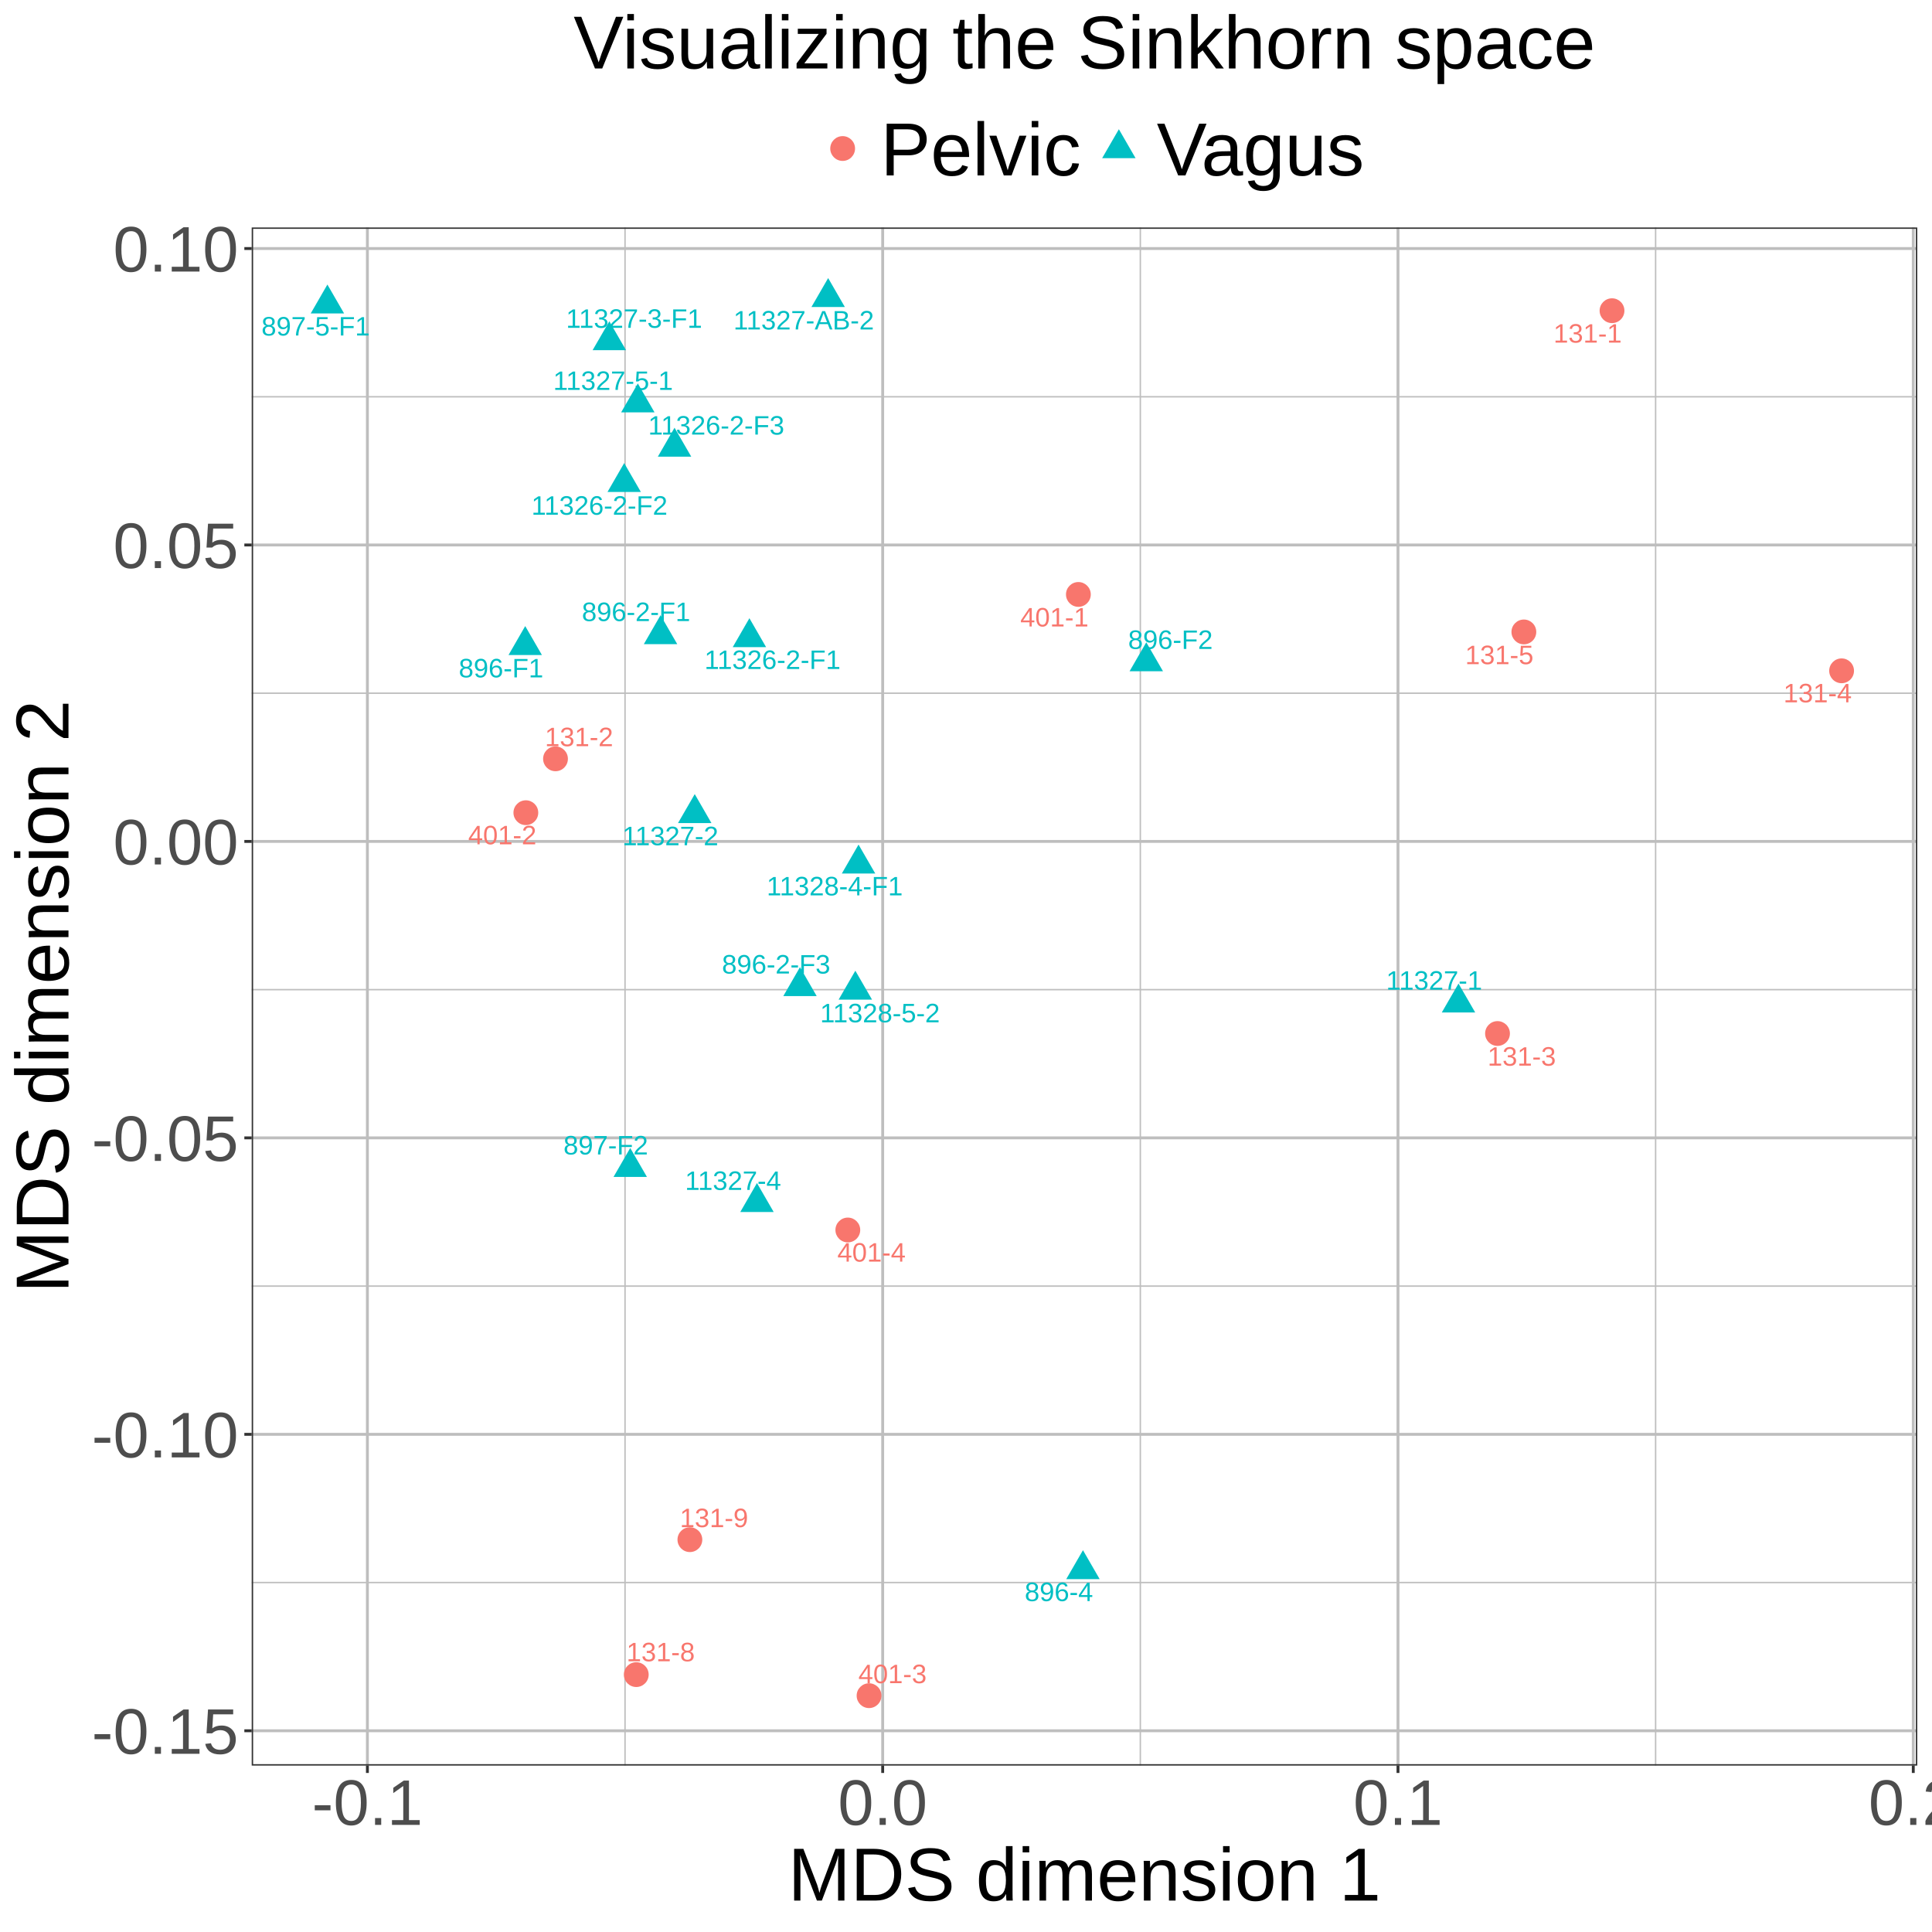
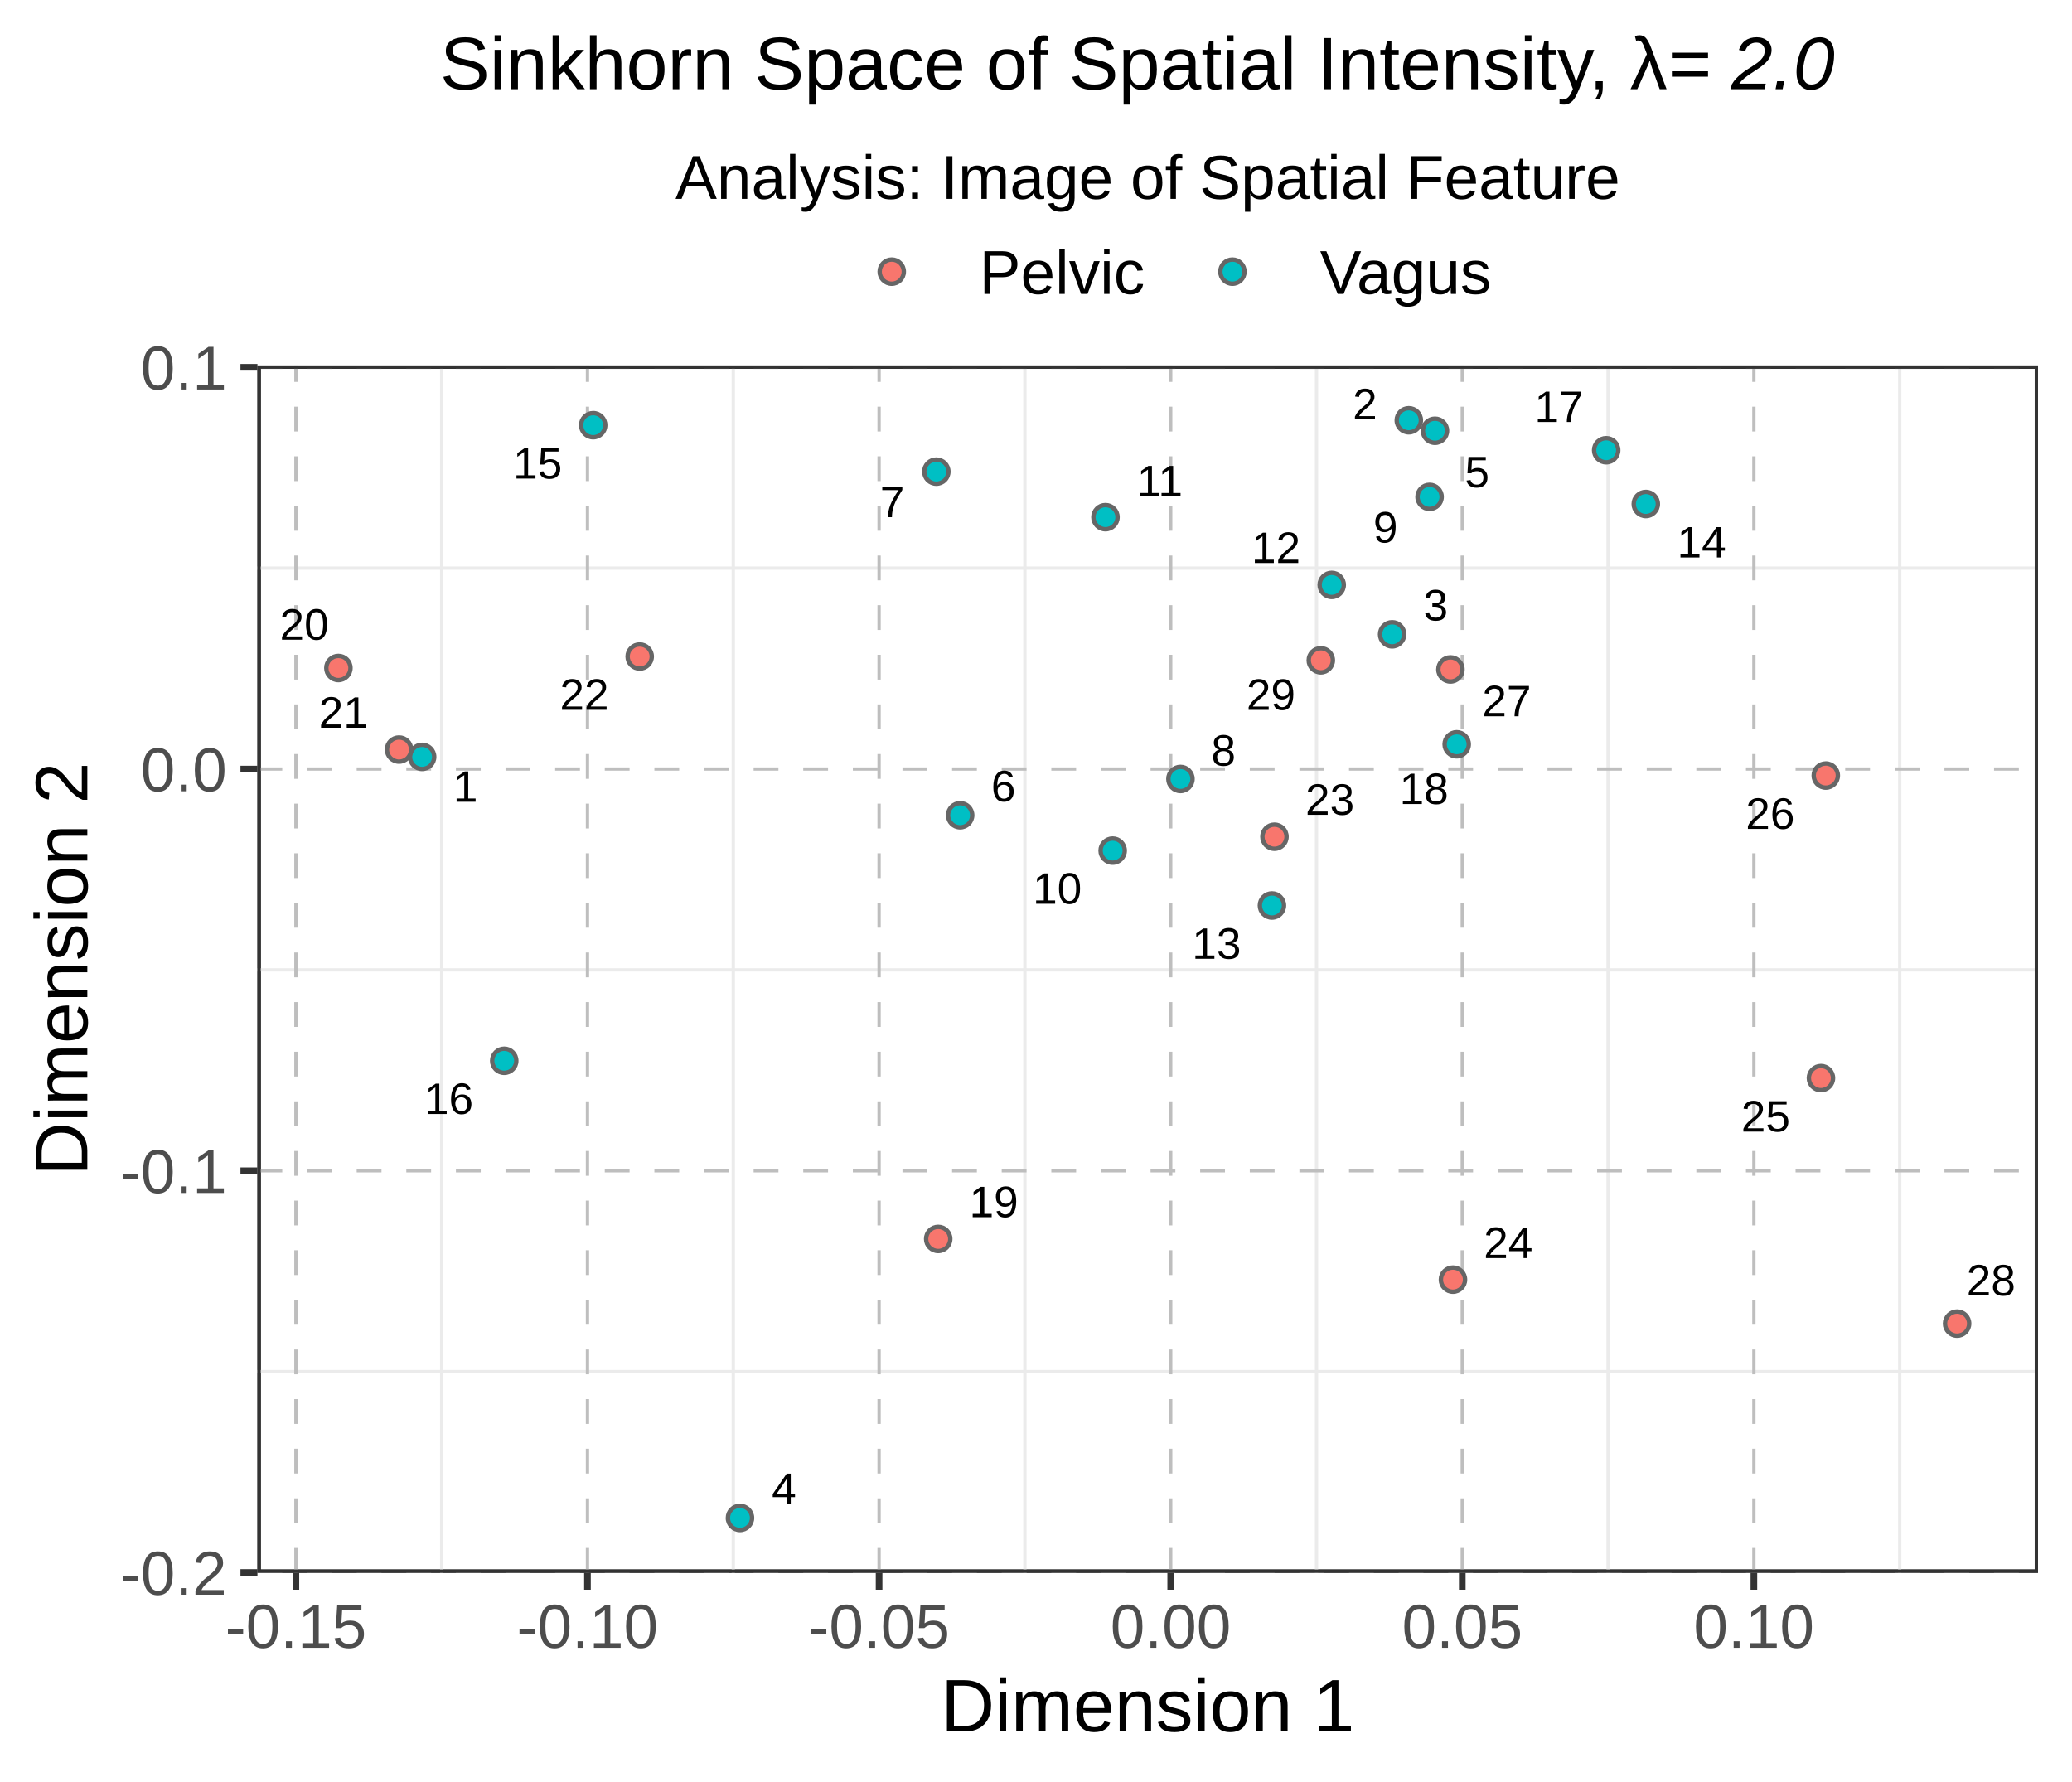
- <svg xmlns="http://www.w3.org/2000/svg" class="svglite" width="720.00pt" height="720.00pt" viewBox="0 0 720.00 720.00">
+ <svg xmlns="http://www.w3.org/2000/svg" class="svglite" width="334.08pt" height="287.28pt" viewBox="0 0 334.08 287.28">
  <defs>
    <style type="text/css">
    .svglite line, .svglite polyline, .svglite polygon, .svglite path, .svglite rect, .svglite circle {
      fill: none;
      stroke: #000000;
      stroke-linecap: round;
      stroke-linejoin: round;
      stroke-miterlimit: 10.00;
    }
    .svglite text {
      white-space: pre;
    }
  </style>
  </defs>
  <rect width="100%" height="100%" style="stroke: none; fill: #FFFFFF;" />
  <defs>
-     <clipPath id="cpMC4wMHw3MjAuMDB8MC4wMHw3MjAuMDA=">
-       <rect x="0.00" y="0.00" width="720.00" height="720.00" />
+     <clipPath id="cpMC4wMHwzMzQuMDh8MC4wMHwyODcuMjg=">
+       <rect x="0.00" y="0.00" width="334.08" height="287.28" />
    </clipPath>
  </defs>
-   <g clip-path="url(#cpMC4wMHw3MjAuMDB8MC4wMHw3MjAuMDA=)">
-     <rect x="0.00" y="0.00" width="720.00" height="720.00" style="stroke-width: 1.07; stroke: #FFFFFF; fill: #FFFFFF;" />
+   <g clip-path="url(#cpMC4wMHwzMzQuMDh8MC4wMHwyODcuMjg=)">
+     <rect x="0.00" y="-0" width="334.08" height="287.28" style="stroke-width: 1.07; stroke: #FFFFFF; fill: #FFFFFF;" />
  </g>
  <defs>
-     <clipPath id="cpOTMuODB8NzE0LjUyfDg0Ljc2fDY1Ny45OA==">
-       <rect x="93.80" y="84.76" width="620.72" height="573.22" />
+     <clipPath id="cpNDEuNTF8MzI4LjYwfDU4LjkyfDI1My41Nw==">
+       <rect x="41.51" y="58.92" width="287.09" height="194.66" />
    </clipPath>
  </defs>
-   <g clip-path="url(#cpOTMuODB8NzE0LjUyfDg0Ljc2fDY1Ny45OA==)">
-     <rect x="93.80" y="84.76" width="620.72" height="573.22" style="stroke-width: 1.07; stroke: none; fill: #FFFFFF;" />
-     <polyline points="93.80,589.77 714.52,589.77 " style="stroke-width: 0.53; stroke: #BEBEBE; stroke-linecap: butt;" />
-     <polyline points="93.80,479.29 714.52,479.29 " style="stroke-width: 0.53; stroke: #BEBEBE; stroke-linecap: butt;" />
-     <polyline points="93.80,368.81 714.52,368.81 " style="stroke-width: 0.53; stroke: #BEBEBE; stroke-linecap: butt;" />
-     <polyline points="93.80,258.34 714.52,258.34 " style="stroke-width: 0.53; stroke: #BEBEBE; stroke-linecap: butt;" />
-     <polyline points="93.80,147.86 714.52,147.86 " style="stroke-width: 0.53; stroke: #BEBEBE; stroke-linecap: butt;" />
-     <polyline points="232.93,657.98 232.93,84.76 " style="stroke-width: 0.53; stroke: #BEBEBE; stroke-linecap: butt;" />
-     <polyline points="424.97,657.98 424.97,84.76 " style="stroke-width: 0.53; stroke: #BEBEBE; stroke-linecap: butt;" />
-     <polyline points="617.00,657.98 617.00,84.76 " style="stroke-width: 0.53; stroke: #BEBEBE; stroke-linecap: butt;" />
-     <polyline points="93.80,645.00 714.52,645.00 " style="stroke-width: 1.07; stroke: #BEBEBE; stroke-linecap: butt;" />
-     <polyline points="93.80,534.53 714.52,534.53 " style="stroke-width: 1.07; stroke: #BEBEBE; stroke-linecap: butt;" />
-     <polyline points="93.80,424.05 714.52,424.05 " style="stroke-width: 1.07; stroke: #BEBEBE; stroke-linecap: butt;" />
-     <polyline points="93.80,313.57 714.52,313.57 " style="stroke-width: 1.07; stroke: #BEBEBE; stroke-linecap: butt;" />
-     <polyline points="93.80,203.10 714.52,203.10 " style="stroke-width: 1.07; stroke: #BEBEBE; stroke-linecap: butt;" />
-     <polyline points="93.80,92.62 714.52,92.62 " style="stroke-width: 1.07; stroke: #BEBEBE; stroke-linecap: butt;" />
-     <polyline points="136.92,657.98 136.92,84.76 " style="stroke-width: 1.07; stroke: #BEBEBE; stroke-linecap: butt;" />
-     <polyline points="328.95,657.98 328.95,84.76 " style="stroke-width: 1.07; stroke: #BEBEBE; stroke-linecap: butt;" />
-     <polyline points="520.99,657.98 520.99,84.76 " style="stroke-width: 1.07; stroke: #BEBEBE; stroke-linecap: butt;" />
-     <polyline points="713.02,657.98 713.02,84.76 " style="stroke-width: 1.07; stroke: #BEBEBE; stroke-linecap: butt;" />
-     <polygon points="232.61,172.57 238.84,183.35 226.39,183.35 " style="stroke-width: 0.71; stroke: none; fill: #00BFC4;" />
-     <polygon points="251.38,159.40 257.61,170.19 245.16,170.19 " style="stroke-width: 0.71; stroke: none; fill: #00BFC4;" />
-     <polygon points="279.28,230.39 285.51,241.18 273.06,241.18 " style="stroke-width: 0.71; stroke: none; fill: #00BFC4;" />
-     <polygon points="543.54,366.54 549.77,377.32 537.31,377.32 " style="stroke-width: 0.71; stroke: none; fill: #00BFC4;" />
-     <polygon points="258.91,295.94 265.13,306.73 252.68,306.73 " style="stroke-width: 0.71; stroke: none; fill: #00BFC4;" />
-     <polygon points="227.08,119.72 233.30,130.50 220.85,130.50 " style="stroke-width: 0.71; stroke: none; fill: #00BFC4;" />
-     <polygon points="282.10,440.89 288.33,451.68 275.88,451.68 " style="stroke-width: 0.71; stroke: none; fill: #00BFC4;" />
-     <polygon points="237.70,142.90 243.93,153.68 231.48,153.68 " style="stroke-width: 0.71; stroke: none; fill: #00BFC4;" />
-     <polygon points="308.63,103.63 314.85,114.41 302.40,114.41 " style="stroke-width: 0.71; stroke: none; fill: #00BFC4;" />
-     <polygon points="319.95,314.75 326.18,325.53 313.73,325.53 " style="stroke-width: 0.71; stroke: none; fill: #00BFC4;" />
-     <polygon points="318.76,361.75 324.98,372.53 312.53,372.53 " style="stroke-width: 0.71; stroke: none; fill: #00BFC4;" />
-     <polygon points="246.16,229.27 252.39,240.05 239.94,240.05 " style="stroke-width: 0.71; stroke: none; fill: #00BFC4;" />
-     <polygon points="298.13,360.43 304.36,371.22 291.91,371.22 " style="stroke-width: 0.71; stroke: none; fill: #00BFC4;" />
-     <polygon points="403.59,577.71 409.81,588.49 397.36,588.49 " style="stroke-width: 0.71; stroke: none; fill: #00BFC4;" />
-     <polygon points="195.73,233.32 201.96,244.11 189.51,244.11 " style="stroke-width: 0.71; stroke: none; fill: #00BFC4;" />
-     <polygon points="427.19,239.37 433.41,250.15 420.96,250.15 " style="stroke-width: 0.71; stroke: none; fill: #00BFC4;" />
-     <polygon points="122.01,106.04 128.24,116.82 115.79,116.82 " style="stroke-width: 0.71; stroke: none; fill: #00BFC4;" />
-     <polygon points="234.87,427.82 241.10,438.61 228.64,438.61 " style="stroke-width: 0.71; stroke: none; fill: #00BFC4;" />
-     <circle cx="600.75" cy="115.79" r="4.62" style="stroke-width: 0.71; stroke: none; fill: #F8766D;" />
-     <circle cx="207.02" cy="282.79" r="4.62" style="stroke-width: 0.71; stroke: none; fill: #F8766D;" />
-     <circle cx="558.08" cy="385.16" r="4.62" style="stroke-width: 0.71; stroke: none; fill: #F8766D;" />
-     <circle cx="686.31" cy="249.99" r="4.62" style="stroke-width: 0.71; stroke: none; fill: #F8766D;" />
-     <circle cx="567.90" cy="235.50" r="4.62" style="stroke-width: 0.71; stroke: none; fill: #F8766D;" />
-     <circle cx="237.12" cy="624.08" r="4.62" style="stroke-width: 0.71; stroke: none; fill: #F8766D;" />
-     <circle cx="257.10" cy="573.79" r="4.62" style="stroke-width: 0.71; stroke: none; fill: #F8766D;" />
-     <circle cx="401.88" cy="221.53" r="4.62" style="stroke-width: 0.71; stroke: none; fill: #F8766D;" />
-     <circle cx="195.97" cy="302.87" r="4.62" style="stroke-width: 0.71; stroke: none; fill: #F8766D;" />
-     <circle cx="323.87" cy="631.93" r="4.62" style="stroke-width: 0.71; stroke: none; fill: #F8766D;" />
-     <circle cx="315.96" cy="458.38" r="4.62" style="stroke-width: 0.71; stroke: none; fill: #F8766D;" />
-     <text x="223.41" y="191.82" text-anchor="middle" style="font-size: 9.96px;fill: #00BFC4; font-family: &quot;Arial&quot;;" textLength="50.72px" lengthAdjust="spacingAndGlyphs">11326-2-F2</text>
-     <text x="266.93" y="161.96" text-anchor="middle" style="font-size: 9.96px;fill: #00BFC4; font-family: &quot;Arial&quot;;" textLength="50.72px" lengthAdjust="spacingAndGlyphs">11326-2-F3</text>
-     <text x="287.90" y="249.31" text-anchor="middle" style="font-size: 9.96px;fill: #00BFC4; font-family: &quot;Arial&quot;;" textLength="50.72px" lengthAdjust="spacingAndGlyphs">11326-2-F1</text>
-     <text x="534.48" y="368.83" text-anchor="middle" style="font-size: 9.96px;fill: #00BFC4; font-family: &quot;Arial&quot;;" textLength="35.79px" lengthAdjust="spacingAndGlyphs">11327-1</text>
-     <text x="249.84" y="314.99" text-anchor="middle" style="font-size: 9.96px;fill: #00BFC4; font-family: &quot;Arial&quot;;" textLength="35.79px" lengthAdjust="spacingAndGlyphs">11327-2</text>
-     <text x="236.32" y="122.16" text-anchor="middle" style="font-size: 9.96px;fill: #00BFC4; font-family: &quot;Arial&quot;;" textLength="50.72px" lengthAdjust="spacingAndGlyphs">11327-3-F1</text>
-     <text x="273.19" y="443.45" text-anchor="middle" style="font-size: 9.96px;fill: #00BFC4; font-family: &quot;Arial&quot;;" textLength="35.79px" lengthAdjust="spacingAndGlyphs">11327-4</text>
-     <text x="228.49" y="145.31" text-anchor="middle" style="font-size: 9.96px;fill: #00BFC4; font-family: &quot;Arial&quot;;" textLength="44.64px" lengthAdjust="spacingAndGlyphs">11327-5-1</text>
-     <text x="299.54" y="122.79" text-anchor="middle" style="font-size: 9.96px;fill: #00BFC4; font-family: &quot;Arial&quot;;" textLength="52.38px" lengthAdjust="spacingAndGlyphs">11327-AB-2</text>
-     <text x="311.09" y="333.68" text-anchor="middle" style="font-size: 9.96px;fill: #00BFC4; font-family: &quot;Arial&quot;;" textLength="50.72px" lengthAdjust="spacingAndGlyphs">11328-4-F1</text>
-     <text x="327.95" y="380.98" text-anchor="middle" style="font-size: 9.96px;fill: #00BFC4; font-family: &quot;Arial&quot;;" textLength="44.64px" lengthAdjust="spacingAndGlyphs">11328-5-2</text>
-     <text x="237.05" y="231.45" text-anchor="middle" style="font-size: 9.96px;fill: #00BFC4; font-family: &quot;Arial&quot;;" textLength="40.38px" lengthAdjust="spacingAndGlyphs">896-2-F1</text>
-     <text x="289.25" y="362.81" text-anchor="middle" style="font-size: 9.96px;fill: #00BFC4; font-family: &quot;Arial&quot;;" textLength="40.38px" lengthAdjust="spacingAndGlyphs">896-2-F3</text>
-     <text x="394.61" y="596.68" text-anchor="middle" style="font-size: 9.96px;fill: #00BFC4; font-family: &quot;Arial&quot;;" textLength="25.46px" lengthAdjust="spacingAndGlyphs">896-4</text>
-     <text x="186.74" y="252.44" text-anchor="middle" style="font-size: 9.96px;fill: #00BFC4; font-family: &quot;Arial&quot;;" textLength="31.54px" lengthAdjust="spacingAndGlyphs">896-F1</text>
-     <text x="436.20" y="241.84" text-anchor="middle" style="font-size: 9.96px;fill: #00BFC4; font-family: &quot;Arial&quot;;" textLength="31.54px" lengthAdjust="spacingAndGlyphs">896-F2</text>
-     <text x="117.64" y="125.04" text-anchor="middle" style="font-size: 9.96px;fill: #00BFC4; font-family: &quot;Arial&quot;;" textLength="40.38px" lengthAdjust="spacingAndGlyphs">897-5-F1</text>
-     <text x="225.76" y="430.23" text-anchor="middle" style="font-size: 9.96px;fill: #00BFC4; font-family: &quot;Arial&quot;;" textLength="31.54px" lengthAdjust="spacingAndGlyphs">897-F2</text>
-     <text x="591.67" y="127.69" text-anchor="middle" style="font-size: 9.96px;fill: #F8766D; font-family: &quot;Arial&quot;;" textLength="25.46px" lengthAdjust="spacingAndGlyphs">131-1</text>
-     <text x="215.80" y="278.08" text-anchor="middle" style="font-size: 9.96px;fill: #F8766D; font-family: &quot;Arial&quot;;" textLength="25.46px" lengthAdjust="spacingAndGlyphs">131-2</text>
-     <text x="567.11" y="397.14" text-anchor="middle" style="font-size: 9.96px;fill: #F8766D; font-family: &quot;Arial&quot;;" textLength="25.46px" lengthAdjust="spacingAndGlyphs">131-3</text>
-     <text x="677.37" y="261.74" text-anchor="middle" style="font-size: 9.96px;fill: #F8766D; font-family: &quot;Arial&quot;;" textLength="25.46px" lengthAdjust="spacingAndGlyphs">131-4</text>
-     <text x="558.76" y="247.51" text-anchor="middle" style="font-size: 9.96px;fill: #F8766D; font-family: &quot;Arial&quot;;" textLength="25.46px" lengthAdjust="spacingAndGlyphs">131-5</text>
-     <text x="246.21" y="619.11" text-anchor="middle" style="font-size: 9.96px;fill: #F8766D; font-family: &quot;Arial&quot;;" textLength="25.46px" lengthAdjust="spacingAndGlyphs">131-8</text>
-     <text x="266.10" y="569.12" text-anchor="middle" style="font-size: 9.96px;fill: #F8766D; font-family: &quot;Arial&quot;;" textLength="25.46px" lengthAdjust="spacingAndGlyphs">131-9</text>
-     <text x="392.96" y="233.47" text-anchor="middle" style="font-size: 9.96px;fill: #F8766D; font-family: &quot;Arial&quot;;" textLength="25.46px" lengthAdjust="spacingAndGlyphs">401-1</text>
-     <text x="187.21" y="314.65" text-anchor="middle" style="font-size: 9.96px;fill: #F8766D; font-family: &quot;Arial&quot;;" textLength="25.46px" lengthAdjust="spacingAndGlyphs">401-2</text>
-     <text x="332.61" y="627.27" text-anchor="middle" style="font-size: 9.96px;fill: #F8766D; font-family: &quot;Arial&quot;;" textLength="25.46px" lengthAdjust="spacingAndGlyphs">401-3</text>
-     <text x="324.78" y="470.17" text-anchor="middle" style="font-size: 9.96px;fill: #F8766D; font-family: &quot;Arial&quot;;" textLength="25.46px" lengthAdjust="spacingAndGlyphs">401-4</text>
-     <rect x="93.80" y="84.76" width="620.72" height="573.22" style="stroke-width: 1.07; stroke: #333333;" />
+   <g clip-path="url(#cpNDEuNTF8MzI4LjYwfDU4LjkyfDI1My41Nw==)">
+     <rect x="41.51" y="58.92" width="287.09" height="194.66" style="stroke-width: 1.07; fill: #FFFFFF;" />
+     <polyline points="41.51,221.14 328.60,221.14 " style="stroke-width: 0.53; stroke: #EBEBEB; stroke-linecap: butt;" />
+     <polyline points="41.51,156.37 328.60,156.37 " style="stroke-width: 0.53; stroke: #EBEBEB; stroke-linecap: butt;" />
+     <polyline points="41.51,91.60 328.60,91.60 " style="stroke-width: 0.53; stroke: #EBEBEB; stroke-linecap: butt;" />
+     <polyline points="71.22,253.57 71.22,58.92 " style="stroke-width: 0.53; stroke: #EBEBEB; stroke-linecap: butt;" />
+     <polyline points="118.23,253.57 118.23,58.92 " style="stroke-width: 0.53; stroke: #EBEBEB; stroke-linecap: butt;" />
+     <polyline points="165.25,253.57 165.25,58.92 " style="stroke-width: 0.53; stroke: #EBEBEB; stroke-linecap: butt;" />
+     <polyline points="212.27,253.57 212.27,58.92 " style="stroke-width: 0.53; stroke: #EBEBEB; stroke-linecap: butt;" />
+     <polyline points="259.28,253.57 259.28,58.92 " style="stroke-width: 0.53; stroke: #EBEBEB; stroke-linecap: butt;" />
+     <polyline points="306.30,253.57 306.30,58.92 " style="stroke-width: 0.53; stroke: #EBEBEB; stroke-linecap: butt;" />
+     <polyline points="41.51,253.53 328.60,253.53 " style="stroke-width: 0.53; stroke: #BEBEBE; stroke-dasharray: 4.00,4.00; stroke-linecap: butt;" />
+     <polyline points="41.51,188.76 328.60,188.76 " style="stroke-width: 0.53; stroke: #BEBEBE; stroke-dasharray: 4.00,4.00; stroke-linecap: butt;" />
+     <polyline points="41.51,123.99 328.60,123.99 " style="stroke-width: 0.53; stroke: #BEBEBE; stroke-dasharray: 4.00,4.00; stroke-linecap: butt;" />
+     <polyline points="41.51,59.22 328.60,59.22 " style="stroke-width: 0.53; stroke: #BEBEBE; stroke-dasharray: 4.00,4.00; stroke-linecap: butt;" />
+     <polyline points="47.71,253.57 47.71,58.92 " style="stroke-width: 0.53; stroke: #BEBEBE; stroke-dasharray: 4.00,4.00; stroke-linecap: butt;" />
+     <polyline points="94.72,253.57 94.72,58.92 " style="stroke-width: 0.53; stroke: #BEBEBE; stroke-dasharray: 4.00,4.00; stroke-linecap: butt;" />
+     <polyline points="141.74,253.57 141.74,58.92 " style="stroke-width: 0.53; stroke: #BEBEBE; stroke-dasharray: 4.00,4.00; stroke-linecap: butt;" />
+     <polyline points="188.76,253.57 188.76,58.92 " style="stroke-width: 0.53; stroke: #BEBEBE; stroke-dasharray: 4.00,4.00; stroke-linecap: butt;" />
+     <polyline points="235.77,253.57 235.77,58.92 " style="stroke-width: 0.53; stroke: #BEBEBE; stroke-dasharray: 4.00,4.00; stroke-linecap: butt;" />
+     <polyline points="282.79,253.57 282.79,58.92 " style="stroke-width: 0.53; stroke: #BEBEBE; stroke-dasharray: 4.00,4.00; stroke-linecap: butt;" />
+     <circle cx="68.06" cy="122.03" r="1.95" style="stroke-width: 0.71; stroke: #666666; fill: #00BFC4;" />
+     <circle cx="227.15" cy="67.76" r="1.95" style="stroke-width: 0.71; stroke: #666666; fill: #00BFC4;" />
+     <circle cx="214.72" cy="94.30" r="1.95" style="stroke-width: 0.71; stroke: #666666; fill: #00BFC4;" />
+     <circle cx="205.08" cy="145.99" r="1.95" style="stroke-width: 0.71; stroke: #666666; fill: #00BFC4;" />
+     <circle cx="224.46" cy="102.27" r="1.95" style="stroke-width: 0.71; stroke: #666666; fill: #00BFC4;" />
+     <circle cx="119.31" cy="244.73" r="1.95" style="stroke-width: 0.71; stroke: #666666; fill: #00BFC4;" />
+     <circle cx="231.37" cy="69.45" r="1.95" style="stroke-width: 0.71; stroke: #666666; fill: #00BFC4;" />
+     <circle cx="265.36" cy="81.26" r="1.95" style="stroke-width: 0.71; stroke: #666666; fill: #00BFC4;" />
+     <circle cx="154.81" cy="131.44" r="1.95" style="stroke-width: 0.71; stroke: #666666; fill: #00BFC4;" />
+     <circle cx="150.97" cy="76.04" r="1.95" style="stroke-width: 0.71; stroke: #666666; fill: #00BFC4;" />
+     <circle cx="190.33" cy="125.59" r="1.95" style="stroke-width: 0.71; stroke: #666666; fill: #00BFC4;" />
+     <circle cx="230.50" cy="80.11" r="1.95" style="stroke-width: 0.71; stroke: #666666; fill: #00BFC4;" />
+     <circle cx="179.40" cy="137.14" r="1.95" style="stroke-width: 0.71; stroke: #666666; fill: #00BFC4;" />
+     <circle cx="178.24" cy="83.38" r="1.95" style="stroke-width: 0.71; stroke: #666666; fill: #00BFC4;" />
+     <circle cx="95.64" cy="68.55" r="1.95" style="stroke-width: 0.71; stroke: #666666; fill: #00BFC4;" />
+     <circle cx="81.30" cy="171.03" r="1.95" style="stroke-width: 0.71; stroke: #666666; fill: #00BFC4;" />
+     <circle cx="258.97" cy="72.59" r="1.95" style="stroke-width: 0.71; stroke: #666666; fill: #00BFC4;" />
+     <circle cx="234.87" cy="120.00" r="1.95" style="stroke-width: 0.71; stroke: #666666; fill: #00BFC4;" />
+     <circle cx="151.27" cy="199.75" r="1.95" style="stroke-width: 0.71; stroke: #666666; fill: #F8766D;" />
+     <circle cx="54.56" cy="107.70" r="1.95" style="stroke-width: 0.71; stroke: #666666; fill: #F8766D;" />
+     <circle cx="64.34" cy="120.85" r="1.95" style="stroke-width: 0.71; stroke: #666666; fill: #F8766D;" />
+     <circle cx="103.14" cy="105.85" r="1.95" style="stroke-width: 0.71; stroke: #666666; fill: #F8766D;" />
+     <circle cx="205.49" cy="134.90" r="1.95" style="stroke-width: 0.71; stroke: #666666; fill: #F8766D;" />
+     <circle cx="234.27" cy="206.31" r="1.95" style="stroke-width: 0.71; stroke: #666666; fill: #F8766D;" />
+     <circle cx="293.60" cy="173.82" r="1.95" style="stroke-width: 0.71; stroke: #666666; fill: #F8766D;" />
+     <circle cx="294.38" cy="125.04" r="1.95" style="stroke-width: 0.71; stroke: #666666; fill: #F8766D;" />
+     <circle cx="233.86" cy="107.93" r="1.95" style="stroke-width: 0.71; stroke: #666666; fill: #F8766D;" />
+     <circle cx="315.55" cy="213.40" r="1.95" style="stroke-width: 0.71; stroke: #666666; fill: #F8766D;" />
+     <circle cx="212.96" cy="106.46" r="1.95" style="stroke-width: 0.71; stroke: #666666; fill: #F8766D;" />
+     <text x="75.05" y="129.27" text-anchor="middle" style="font-size: 7.11px; font-family: &quot;Arial&quot;;" textLength="3.95px" lengthAdjust="spacingAndGlyphs">1</text>
+     <text x="220.08" y="67.62" text-anchor="middle" style="font-size: 7.11px; font-family: &quot;Arial&quot;;" textLength="3.95px" lengthAdjust="spacingAndGlyphs">2</text>
+     <text x="205.73" y="90.77" text-anchor="middle" style="font-size: 7.11px; font-family: &quot;Arial&quot;;" textLength="7.91px" lengthAdjust="spacingAndGlyphs">12</text>
+     <text x="196.15" y="154.58" text-anchor="middle" style="font-size: 7.11px; font-family: &quot;Arial&quot;;" textLength="7.91px" lengthAdjust="spacingAndGlyphs">13</text>
+     <text x="231.49" y="100.04" text-anchor="middle" style="font-size: 7.11px; font-family: &quot;Arial&quot;;" textLength="3.95px" lengthAdjust="spacingAndGlyphs">3</text>
+     <text x="126.41" y="242.48" text-anchor="middle" style="font-size: 7.11px; font-family: &quot;Arial&quot;;" textLength="3.95px" lengthAdjust="spacingAndGlyphs">4</text>
+     <text x="238.16" y="78.57" text-anchor="middle" style="font-size: 7.11px; font-family: &quot;Arial&quot;;" textLength="3.95px" lengthAdjust="spacingAndGlyphs">5</text>
+     <text x="274.36" y="89.88" text-anchor="middle" style="font-size: 7.11px; font-family: &quot;Arial&quot;;" textLength="7.91px" lengthAdjust="spacingAndGlyphs">14</text>
+     <text x="161.78" y="129.21" text-anchor="middle" style="font-size: 7.11px; font-family: &quot;Arial&quot;;" textLength="3.95px" lengthAdjust="spacingAndGlyphs">6</text>
+     <text x="143.87" y="83.38" text-anchor="middle" style="font-size: 7.11px; font-family: &quot;Arial&quot;;" textLength="3.95px" lengthAdjust="spacingAndGlyphs">7</text>
+     <text x="197.27" y="123.45" text-anchor="middle" style="font-size: 7.11px; font-family: &quot;Arial&quot;;" textLength="3.95px" lengthAdjust="spacingAndGlyphs">8</text>
+     <text x="223.40" y="87.47" text-anchor="middle" style="font-size: 7.11px; font-family: &quot;Arial&quot;;" textLength="3.95px" lengthAdjust="spacingAndGlyphs">9</text>
+     <text x="170.47" y="145.71" text-anchor="middle" style="font-size: 7.11px; font-family: &quot;Arial&quot;;" textLength="7.91px" lengthAdjust="spacingAndGlyphs">10</text>
+     <text x="187.00" y="80.01" text-anchor="middle" style="font-size: 7.11px; font-family: &quot;Arial&quot;;" textLength="7.38px" lengthAdjust="spacingAndGlyphs">11</text>
+     <text x="86.68" y="77.16" text-anchor="middle" style="font-size: 7.11px; font-family: &quot;Arial&quot;;" textLength="7.91px" lengthAdjust="spacingAndGlyphs">15</text>
+     <text x="72.37" y="179.61" text-anchor="middle" style="font-size: 7.11px; font-family: &quot;Arial&quot;;" textLength="7.91px" lengthAdjust="spacingAndGlyphs">16</text>
+     <text x="251.36" y="68.04" text-anchor="middle" style="font-size: 7.11px; font-family: &quot;Arial&quot;;" textLength="7.91px" lengthAdjust="spacingAndGlyphs">17</text>
+     <text x="229.60" y="129.63" text-anchor="middle" style="font-size: 7.11px; font-family: &quot;Arial&quot;;" textLength="7.91px" lengthAdjust="spacingAndGlyphs">18</text>
+     <text x="160.24" y="196.24" text-anchor="middle" style="font-size: 7.11px; font-family: &quot;Arial&quot;;" textLength="7.91px" lengthAdjust="spacingAndGlyphs">19</text>
+     <text x="49.06" y="103.14" text-anchor="middle" style="font-size: 7.11px; font-family: &quot;Arial&quot;;" textLength="7.91px" lengthAdjust="spacingAndGlyphs">20</text>
+     <text x="55.36" y="117.33" text-anchor="middle" style="font-size: 7.11px; font-family: &quot;Arial&quot;;" textLength="7.91px" lengthAdjust="spacingAndGlyphs">21</text>
+     <text x="94.21" y="114.44" text-anchor="middle" style="font-size: 7.11px; font-family: &quot;Arial&quot;;" textLength="7.91px" lengthAdjust="spacingAndGlyphs">22</text>
+     <text x="214.43" y="131.37" text-anchor="middle" style="font-size: 7.11px; font-family: &quot;Arial&quot;;" textLength="7.91px" lengthAdjust="spacingAndGlyphs">23</text>
+     <text x="243.18" y="202.83" text-anchor="middle" style="font-size: 7.11px; font-family: &quot;Arial&quot;;" textLength="7.91px" lengthAdjust="spacingAndGlyphs">24</text>
+     <text x="284.69" y="182.44" text-anchor="middle" style="font-size: 7.11px; font-family: &quot;Arial&quot;;" textLength="7.91px" lengthAdjust="spacingAndGlyphs">25</text>
+     <text x="285.42" y="133.64" text-anchor="middle" style="font-size: 7.11px; font-family: &quot;Arial&quot;;" textLength="7.91px" lengthAdjust="spacingAndGlyphs">26</text>
+     <text x="242.93" y="115.48" text-anchor="middle" style="font-size: 7.11px; font-family: &quot;Arial&quot;;" textLength="7.91px" lengthAdjust="spacingAndGlyphs">27</text>
+     <text x="321.02" y="208.87" text-anchor="middle" style="font-size: 7.11px; font-family: &quot;Arial&quot;;" textLength="7.91px" lengthAdjust="spacingAndGlyphs">28</text>
+     <text x="204.92" y="114.45" text-anchor="middle" style="font-size: 7.11px; font-family: &quot;Arial&quot;;" textLength="7.91px" lengthAdjust="spacingAndGlyphs">29</text>
+     <rect x="41.51" y="58.92" width="287.09" height="194.66" style="stroke-width: 1.07; stroke: #333333;" />
  </g>
-   <g clip-path="url(#cpMC4wMHw3MjAuMDB8MC4wMHw3MjAuMDA=)">
-     <text x="88.87" y="653.59" text-anchor="end" style="font-size: 24.00px;fill: #4D4D4D; font-family: &quot;Arial&quot;;" textLength="54.71px" lengthAdjust="spacingAndGlyphs">-0.15</text>
-     <text x="88.87" y="543.12" text-anchor="end" style="font-size: 24.00px;fill: #4D4D4D; font-family: &quot;Arial&quot;;" textLength="54.71px" lengthAdjust="spacingAndGlyphs">-0.10</text>
-     <text x="88.87" y="432.64" text-anchor="end" style="font-size: 24.00px;fill: #4D4D4D; font-family: &quot;Arial&quot;;" textLength="54.71px" lengthAdjust="spacingAndGlyphs">-0.05</text>
-     <text x="88.87" y="322.16" text-anchor="end" style="font-size: 24.00px;fill: #4D4D4D; font-family: &quot;Arial&quot;;" textLength="46.71px" lengthAdjust="spacingAndGlyphs">0.00</text>
-     <text x="88.87" y="211.69" text-anchor="end" style="font-size: 24.00px;fill: #4D4D4D; font-family: &quot;Arial&quot;;" textLength="46.71px" lengthAdjust="spacingAndGlyphs">0.05</text>
-     <text x="88.87" y="101.21" text-anchor="end" style="font-size: 24.00px;fill: #4D4D4D; font-family: &quot;Arial&quot;;" textLength="46.71px" lengthAdjust="spacingAndGlyphs">0.10</text>
-     <polyline points="91.06,645.00 93.80,645.00 " style="stroke-width: 1.07; stroke: #333333; stroke-linecap: butt;" />
-     <polyline points="91.06,534.53 93.80,534.53 " style="stroke-width: 1.07; stroke: #333333; stroke-linecap: butt;" />
-     <polyline points="91.06,424.05 93.80,424.05 " style="stroke-width: 1.07; stroke: #333333; stroke-linecap: butt;" />
-     <polyline points="91.06,313.57 93.80,313.57 " style="stroke-width: 1.07; stroke: #333333; stroke-linecap: butt;" />
-     <polyline points="91.06,203.10 93.80,203.10 " style="stroke-width: 1.07; stroke: #333333; stroke-linecap: butt;" />
-     <polyline points="91.06,92.62 93.80,92.62 " style="stroke-width: 1.07; stroke: #333333; stroke-linecap: butt;" />
-     <polyline points="136.92,660.72 136.92,657.98 " style="stroke-width: 1.07; stroke: #333333; stroke-linecap: butt;" />
-     <polyline points="328.95,660.72 328.95,657.98 " style="stroke-width: 1.07; stroke: #333333; stroke-linecap: butt;" />
-     <polyline points="520.99,660.72 520.99,657.98 " style="stroke-width: 1.07; stroke: #333333; stroke-linecap: butt;" />
-     <polyline points="713.02,660.72 713.02,657.98 " style="stroke-width: 1.07; stroke: #333333; stroke-linecap: butt;" />
-     <text x="136.92" y="680.09" text-anchor="middle" style="font-size: 24.00px;fill: #4D4D4D; font-family: &quot;Arial&quot;;" textLength="41.36px" lengthAdjust="spacingAndGlyphs">-0.1</text>
-     <text x="328.95" y="680.09" text-anchor="middle" style="font-size: 24.00px;fill: #4D4D4D; font-family: &quot;Arial&quot;;" textLength="33.36px" lengthAdjust="spacingAndGlyphs">0.0</text>
-     <text x="520.99" y="680.09" text-anchor="middle" style="font-size: 24.00px;fill: #4D4D4D; font-family: &quot;Arial&quot;;" textLength="33.36px" lengthAdjust="spacingAndGlyphs">0.1</text>
-     <text x="713.02" y="680.09" text-anchor="middle" style="font-size: 24.00px;fill: #4D4D4D; font-family: &quot;Arial&quot;;" textLength="33.36px" lengthAdjust="spacingAndGlyphs">0.2</text>
-     <text x="293.66" y="708.28" style="font-size: 28.00px; font-family: &quot;Arial&quot;;" textLength="221.00px" lengthAdjust="spacingAndGlyphs">MDS dimension 1</text>
-     <text transform="translate(25.52,371.37) rotate(-90)" text-anchor="middle" style="font-size: 28.00px; font-family: &quot;Arial&quot;;" textLength="221.00px" lengthAdjust="spacingAndGlyphs">MDS dimension 2</text>
-     <rect x="294.43" y="36.90" width="219.46" height="36.90" style="stroke-width: 1.07; stroke: none; fill: #FFFFFF;" />
-     <rect x="305.39" y="42.38" width="17.28" height="25.94" style="stroke-width: 1.07; stroke: none; fill: #FFFFFF;" />
-     <circle cx="314.03" cy="55.35" r="4.62" style="stroke-width: 0.71; stroke: none; fill: #F8766D;" />
-     <rect x="408.33" y="42.38" width="17.28" height="25.94" style="stroke-width: 1.07; stroke: none; fill: #FFFFFF;" />
-     <polygon points="416.97,48.16 423.19,58.94 410.74,58.94 " style="stroke-width: 0.71; stroke: none; fill: #00BFC4;" />
-     <text x="328.15" y="65.37" style="font-size: 28.00px; font-family: &quot;Arial&quot;;" textLength="74.70px" lengthAdjust="spacingAndGlyphs">Pelvic</text>
-     <text x="431.09" y="65.37" style="font-size: 28.00px; font-family: &quot;Arial&quot;;" textLength="77.32px" lengthAdjust="spacingAndGlyphs">Vagus</text>
-     <text x="404.16" y="25.52" text-anchor="middle" style="font-size: 28.00px; font-family: &quot;Arial&quot;;" textLength="380.86px" lengthAdjust="spacingAndGlyphs">Visualizing the Sinkhorn space</text>
+   <g clip-path="url(#cpMC4wMHwzMzQuMDh8MC4wMHwyODcuMjg=)">
+     <text x="36.58" y="257.11" text-anchor="end" style="font-size: 10.00px;fill: #4D4D4D; font-family: &quot;Arial&quot;;" textLength="17.24px" lengthAdjust="spacingAndGlyphs">-0.2</text>
+     <text x="36.58" y="192.34" text-anchor="end" style="font-size: 10.00px;fill: #4D4D4D; font-family: &quot;Arial&quot;;" textLength="17.24px" lengthAdjust="spacingAndGlyphs">-0.1</text>
+     <text x="36.58" y="127.57" text-anchor="end" style="font-size: 10.00px;fill: #4D4D4D; font-family: &quot;Arial&quot;;" textLength="13.91px" lengthAdjust="spacingAndGlyphs">0.0</text>
+     <text x="36.58" y="62.80" text-anchor="end" style="font-size: 10.00px;fill: #4D4D4D; font-family: &quot;Arial&quot;;" textLength="13.91px" lengthAdjust="spacingAndGlyphs">0.1</text>
+     <polyline points="38.77,253.53 41.51,253.53 " style="stroke-width: 1.07; stroke: #333333; stroke-linecap: butt;" />
+     <polyline points="38.77,188.76 41.51,188.76 " style="stroke-width: 1.07; stroke: #333333; stroke-linecap: butt;" />
+     <polyline points="38.77,123.99 41.51,123.99 " style="stroke-width: 1.07; stroke: #333333; stroke-linecap: butt;" />
+     <polyline points="38.77,59.22 41.51,59.22 " style="stroke-width: 1.07; stroke: #333333; stroke-linecap: butt;" />
+     <polyline points="47.71,256.31 47.71,253.57 " style="stroke-width: 1.07; stroke: #333333; stroke-linecap: butt;" />
+     <polyline points="94.72,256.31 94.72,253.57 " style="stroke-width: 1.07; stroke: #333333; stroke-linecap: butt;" />
+     <polyline points="141.74,256.31 141.74,253.57 " style="stroke-width: 1.07; stroke: #333333; stroke-linecap: butt;" />
+     <polyline points="188.76,256.31 188.76,253.57 " style="stroke-width: 1.07; stroke: #333333; stroke-linecap: butt;" />
+     <polyline points="235.77,256.31 235.77,253.57 " style="stroke-width: 1.07; stroke: #333333; stroke-linecap: butt;" />
+     <polyline points="282.79,256.31 282.79,253.57 " style="stroke-width: 1.07; stroke: #333333; stroke-linecap: butt;" />
+     <text x="47.71" y="265.67" text-anchor="middle" style="font-size: 10.00px;fill: #4D4D4D; font-family: &quot;Arial&quot;;" textLength="22.81px" lengthAdjust="spacingAndGlyphs">-0.15</text>
+     <text x="94.72" y="265.67" text-anchor="middle" style="font-size: 10.00px;fill: #4D4D4D; font-family: &quot;Arial&quot;;" textLength="22.81px" lengthAdjust="spacingAndGlyphs">-0.10</text>
+     <text x="141.74" y="265.67" text-anchor="middle" style="font-size: 10.00px;fill: #4D4D4D; font-family: &quot;Arial&quot;;" textLength="22.81px" lengthAdjust="spacingAndGlyphs">-0.05</text>
+     <text x="188.76" y="265.67" text-anchor="middle" style="font-size: 10.00px;fill: #4D4D4D; font-family: &quot;Arial&quot;;" textLength="19.48px" lengthAdjust="spacingAndGlyphs">0.00</text>
+     <text x="235.77" y="265.67" text-anchor="middle" style="font-size: 10.00px;fill: #4D4D4D; font-family: &quot;Arial&quot;;" textLength="19.48px" lengthAdjust="spacingAndGlyphs">0.05</text>
+     <text x="282.79" y="265.67" text-anchor="middle" style="font-size: 10.00px;fill: #4D4D4D; font-family: &quot;Arial&quot;;" textLength="19.48px" lengthAdjust="spacingAndGlyphs">0.10</text>
+     <text x="151.70" y="279.14" style="font-size: 12.00px; font-family: &quot;Arial&quot;;" textLength="66.71px" lengthAdjust="spacingAndGlyphs">Dimension 1</text>
+     <text transform="translate(14.08,156.24) rotate(-90)" text-anchor="middle" style="font-size: 12.00px; font-family: &quot;Arial&quot;;" textLength="66.71px" lengthAdjust="spacingAndGlyphs">Dimension 2</text>
+     <rect x="124.18" y="29.68" width="121.75" height="28.24" style="stroke-width: 1.07; stroke: none; fill: #FFFFFF;" />
+     <rect x="135.14" y="35.16" width="17.28" height="17.28" style="stroke-width: 1.07; stroke: none; fill: #FFFFFF;" />
+     <circle cx="143.78" cy="43.80" r="1.95" style="stroke-width: 0.71; stroke: #666666; fill: #F8766D;" />
+     <rect x="190.07" y="35.16" width="17.28" height="17.28" style="stroke-width: 1.07; stroke: none; fill: #FFFFFF;" />
+     <circle cx="198.71" cy="43.80" r="1.95" style="stroke-width: 0.71; stroke: #666666; fill: #00BFC4;" />
+     <text x="157.90" y="47.38" style="font-size: 10.00px; font-family: &quot;Arial&quot;;" textLength="26.69px" lengthAdjust="spacingAndGlyphs">Pelvic</text>
+     <text x="212.83" y="47.38" style="font-size: 10.00px; font-family: &quot;Arial&quot;;" textLength="27.63px" lengthAdjust="spacingAndGlyphs">Vagus</text>
+     <text x="185.06" y="32.06" text-anchor="middle" style="font-size: 10.00px; font-family: &quot;Arial&quot;;" textLength="152.38px" lengthAdjust="spacingAndGlyphs">Analysis: Image of Spatial Feature</text>
+     <text x="70.95" y="14.38" style="font-size: 12.00px; font-family: &quot;Arial&quot;;" textLength="188.58px" lengthAdjust="spacingAndGlyphs">Sinkhorn Space of Spatial Intensity,</text>
+     <text x="259.53" y="14.38" style="font-size: 12.00px; font-family: &quot;Arial&quot;;" textLength="3.29px" lengthAdjust="spacingAndGlyphs"> </text>
+     <text x="262.82" y="14.38" style="font-size: 12.00px; font-family: &quot;Arial&quot;;" textLength="5.98px" lengthAdjust="spacingAndGlyphs">λ</text>
+     <text x="268.80" y="14.38" style="font-size: 12.00px; font-style: italic; font-family: &quot;Arial&quot;;" textLength="30.36px" lengthAdjust="spacingAndGlyphs"> = 2.0</text>
  </g>
</svg>
